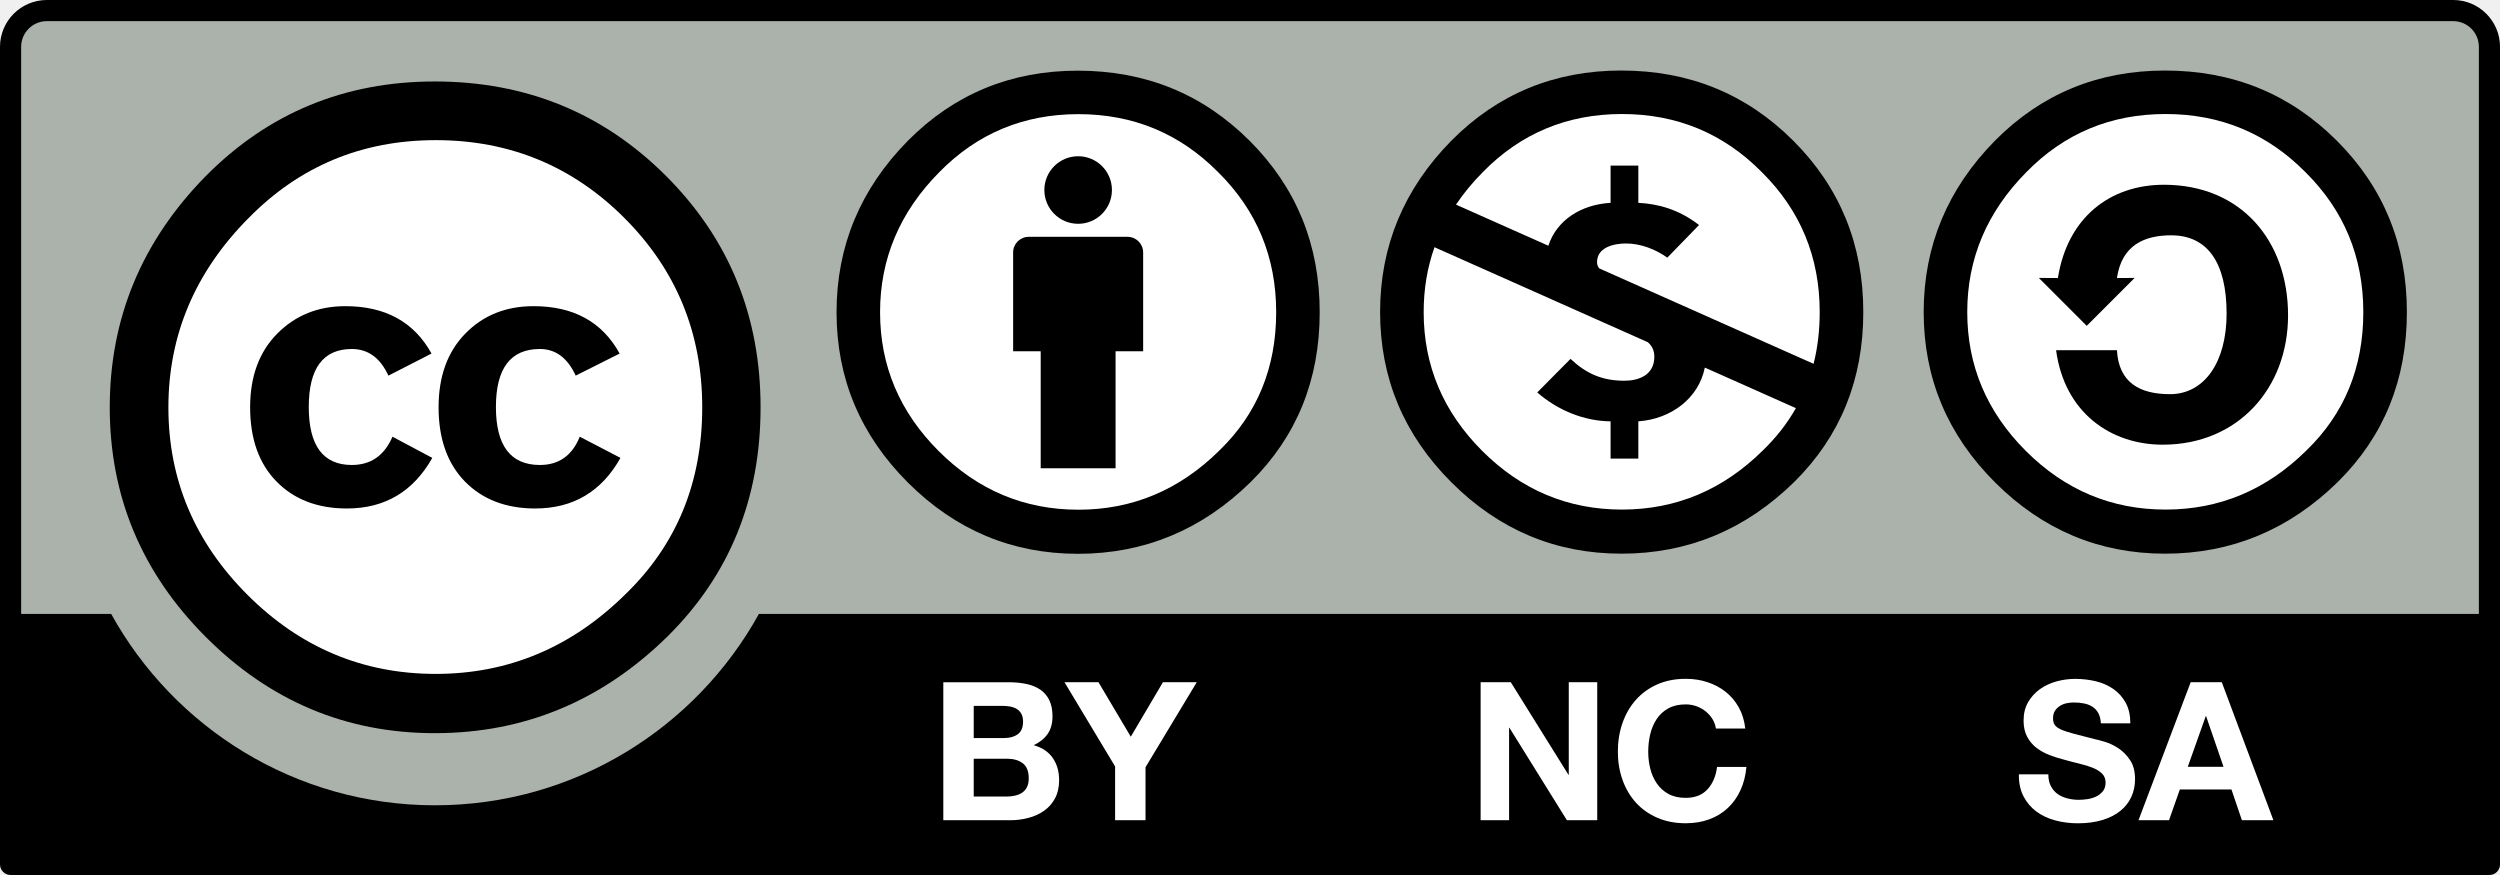
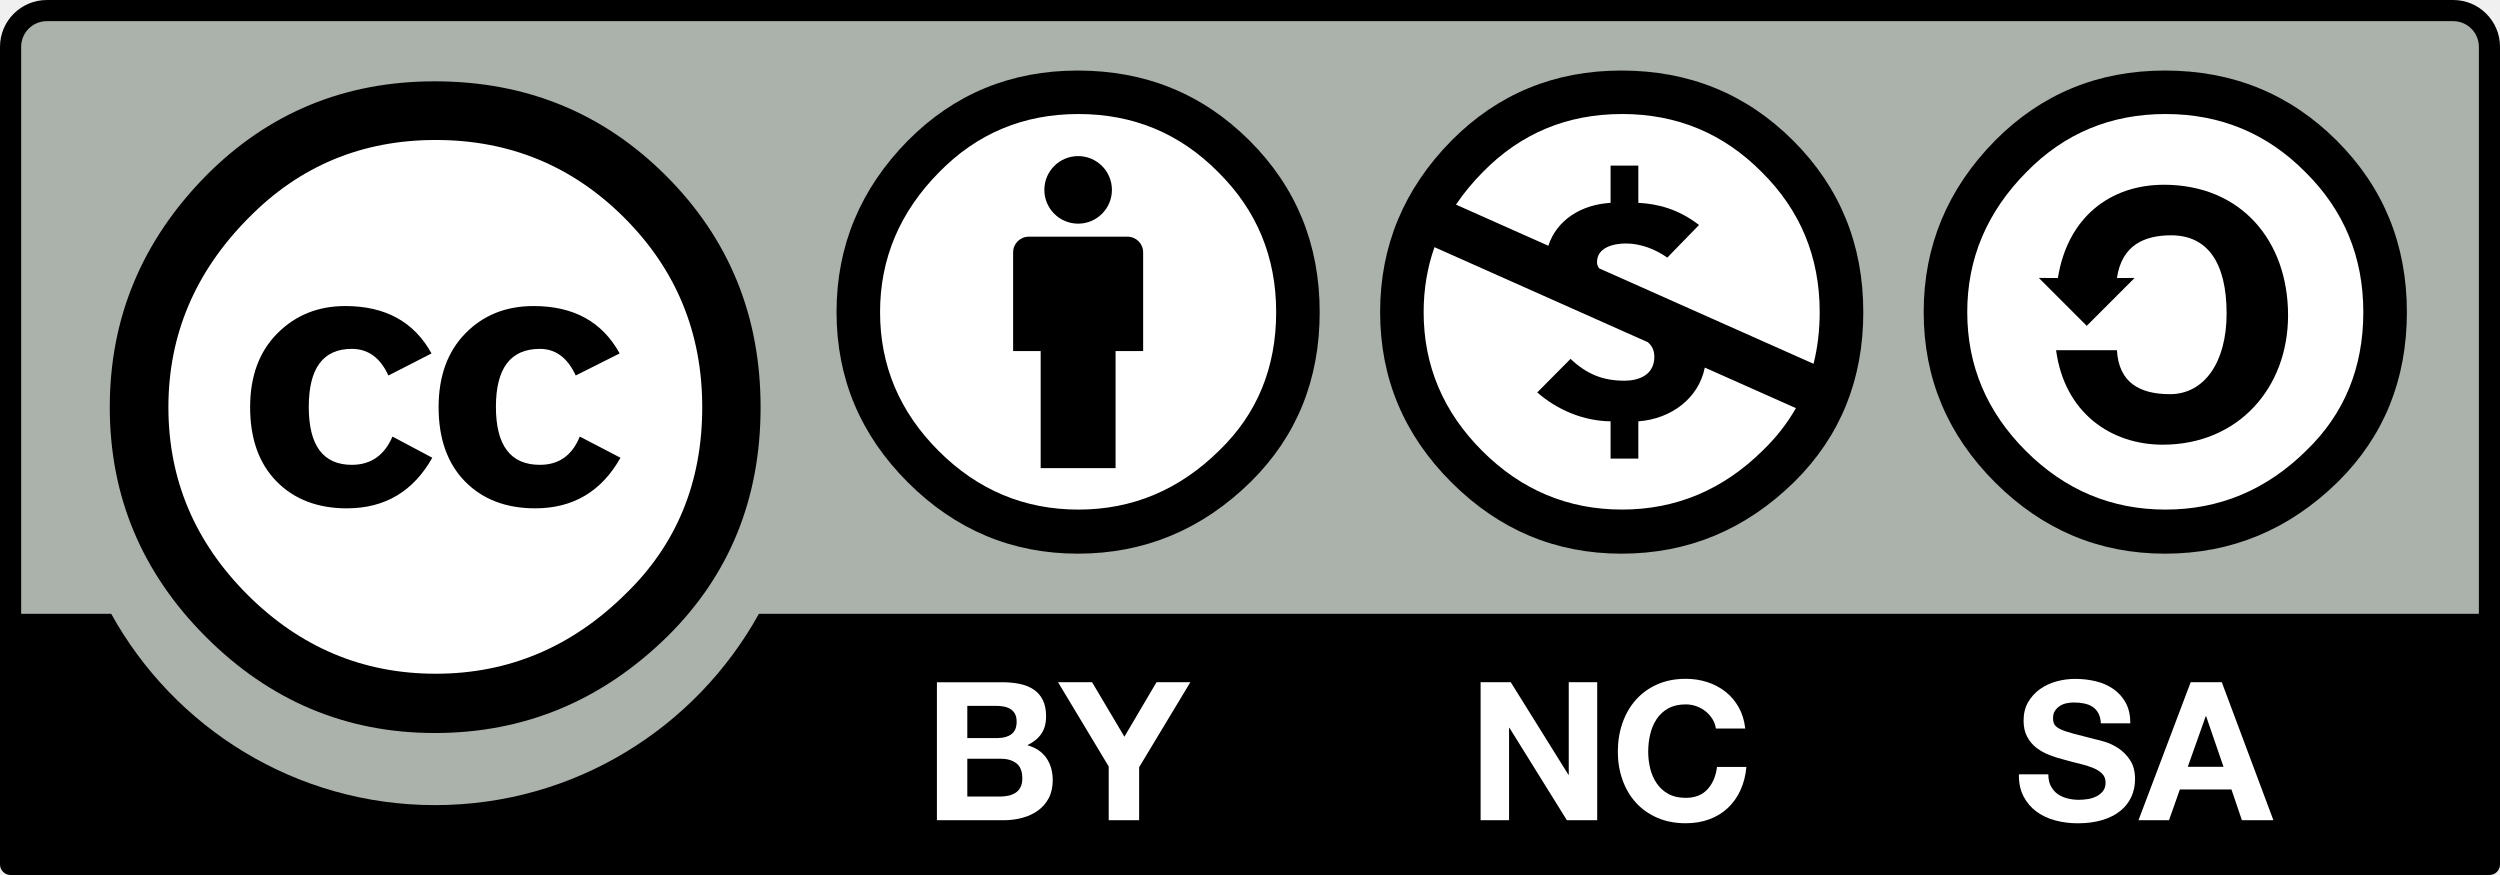
- <svg xmlns="http://www.w3.org/2000/svg" width="120" height="42" version="1.0" viewbox="0 0 120 42">
-   <path d="M3.408.453l113.354.201c1.584 0 2.999-.235 2.999 3.161l-.139 37.329H.547V3.676C.547 2.001.709.453 3.408.453z" fill="#aab2ab" />
-   <path d="M117.753-0H2.248c-1.239 0-2.248 1.008-2.248 2.247v39.246c0 .28.227.507.508.507h118.985c.28 0 .508-.227.508-.507V2.247c0-1.239-1.008-2.247-2.247-2.247zM2.248 1.015h115.506c.679 0 1.232.553 1.232 1.232v27.221H36.428c-3.026 5.471-8.857 9.186-15.547 9.186-6.692 0-12.521-3.711-15.545-9.186H1.015V2.247c-0-.679.553-1.232 1.233-1.232z" />
-   <path d="M34.522 19.551c.005 7.53-6.097 13.637-13.627 13.642-7.53.005-13.638-6.096-13.643-13.625v-.016C7.248 12.022 13.349 5.915 20.879 5.91 28.41 5.905 34.518 12.006 34.522 19.535v.017z" fill="#fff" />
-   <path d="M31.972 8.447c3.023 3.023 4.535 6.725 4.535 11.105 0 4.38-1.486 8.043-4.457 10.988-3.154 3.102-6.881 4.652-11.182 4.652-4.249 0-7.911-1.538-10.986-4.614-3.076-3.075-4.614-6.75-4.614-11.026 0-4.275 1.537-7.977 4.614-11.105 2.997-3.024 6.659-4.536 10.986-4.536 4.38 0 8.08 1.512 11.104 4.536zm-20.055 2.034c-2.556 2.582-3.834 5.606-3.834 9.075 0 3.469 1.266 6.467 3.795 8.996 2.531 2.53 5.542 3.795 9.037 3.795s6.532-1.278 9.115-3.833c2.451-2.374 3.677-5.358 3.677-8.958 0-3.571-1.246-6.603-3.737-9.094-2.49-2.49-5.508-3.735-9.055-3.735-3.546 0-6.547 1.252-8.997 3.755zm6.726 7.549c-.39-.852-.974-1.278-1.755-1.278-1.378 0-2.067.928-2.067 2.784 0 1.856.689 2.783 2.067 2.783.91 0 1.561-.452 1.951-1.357l1.911 1.017c-.911 1.618-2.278 2.428-4.099 2.428-1.405 0-2.531-.431-3.376-1.292-.846-.862-1.269-2.05-1.269-3.564 0-1.488.437-2.669 1.308-3.543.871-.875 1.958-1.312 3.26-1.312 1.926 0 3.304.759 4.139 2.275l-2.069 1.059zm8.991 0c-.391-.852-.965-1.278-1.72-1.278-1.406 0-2.11.928-2.11 2.784 0 1.856.704 2.783 2.11 2.783.912 0 1.551-.452 1.915-1.357l1.954 1.017c-.909 1.618-2.274 2.428-4.093 2.428-1.403 0-2.526-.431-3.371-1.292-.843-.862-1.267-2.05-1.267-3.564 0-1.488.429-2.669 1.287-3.543.857-.875 1.948-1.312 3.273-1.312 1.923 0 3.3.759 4.13 2.275l-2.109 1.059z" />
-   <g transform="matrix(.99378 0 0 .99367 -437.1233 -74.43691)">
-     <circle cx="491.946" cy="90.232" r="10.806" fill="#fff" />
-     <path d="M495.074 87.105c0-.416-.338-.754-.754-.754h-4.772c-.416 0-.754.337-.754.754v4.773h1.331v5.652h3.617v-5.652h1.332v-4.773h0z" />
-     <circle cx="491.934" cy="84.09" r="1.632" />
-     <path clip-rule="evenodd" d="M491.918 78.325c-3.231 0-5.968 1.128-8.207 3.384-2.298 2.333-3.446 5.096-3.446 8.285 0 3.189 1.148 5.932 3.446 8.227 2.298 2.294 5.034 3.442 8.207 3.442 3.213 0 5.998-1.157 8.354-3.472 2.22-2.197 3.329-4.93 3.329-8.197 0-3.268-1.129-6.029-3.388-8.285-2.259-2.256-5.023-3.384-8.296-3.384zm.03 2.1c2.648 0 4.896.934 6.746 2.801 1.87 1.847 2.805 4.104 2.805 6.768 0 2.684-.915 4.911-2.746 6.681-1.928 1.906-4.196 2.858-6.805 2.858-2.61 0-4.859-.943-6.748-2.83-1.889-1.886-2.833-4.123-2.833-6.709 0-2.587.954-4.842 2.862-6.768 1.831-1.867 4.07-2.801 6.719-2.801z" fill-rule="evenodd" />
+ <svg xmlns="http://www.w3.org/2000/svg" width="120" height="42" viewBox="0 0 120 42">
+   <path d="M3.409.446L116.763.648c1.584 0 2.999-.235 2.999 3.16l-.139 37.329H.548V3.669C.548 1.995.71.446 3.409.446z" fill="#aab2ab" />
+   <path d="M117.753 0H2.248C1.008 0 0 1.008 0 2.247v39.246c0 .28.227.507.508.507h118.985c.28 0 .508-.227.508-.507V2.247c0-1.239-1.008-2.247-2.247-2.247zM2.248 1.015h115.506c.679 0 1.232.553 1.232 1.232v27.214H36.429c-3.026 5.471-8.857 9.185-15.547 9.185-6.692 0-12.521-3.711-15.545-9.185H1.015V2.247c-0-.679.553-1.232 1.232-1.232z" />
+   <path d="M34.523 19.545c.005 7.529-6.097 13.636-13.627 13.642-7.53.004-13.638-6.096-13.643-13.625v-.017C7.248 12.015 13.35 5.908 20.88 5.903c7.531-.004 13.639 6.096 13.643 13.625v.016z" fill="#fff" />
+   <path d="M31.973 8.44c3.023 3.023 4.535 6.725 4.535 11.105 0 4.38-1.486 8.042-4.457 10.988-3.154 3.102-6.881 4.652-11.182 4.652-4.249 0-7.911-1.538-10.986-4.614-3.076-3.076-4.614-6.751-4.614-11.026 0-4.275 1.537-7.976 4.614-11.105 2.997-3.025 6.659-4.536 10.986-4.536 4.38 0 8.08 1.511 11.104 4.536zM11.917 10.474c-2.556 2.582-3.834 5.606-3.834 9.075 0 3.468 1.266 6.467 3.795 8.996 2.531 2.529 5.542 3.794 9.037 3.794 3.495 0 6.532-1.277 9.115-3.833 2.451-2.373 3.677-5.358 3.677-8.957 0-3.572-1.246-6.604-3.737-9.094-2.49-2.49-5.508-3.736-9.055-3.736s-6.547 1.252-8.997 3.755zm6.726 7.549c-.39-.852-.974-1.277-1.755-1.277-1.378 0-2.067.928-2.067 2.783 0 1.856.689 2.783 2.067 2.783.91 0 1.561-.452 1.951-1.357l1.911 1.017c-.911 1.618-2.278 2.428-4.099 2.428-1.405 0-2.531-.431-3.376-1.292-.846-.862-1.269-2.049-1.269-3.563 0-1.488.437-2.669 1.308-3.544.872-.875 1.958-1.311 3.26-1.311 1.926 0 3.304.758 4.139 2.275l-2.069 1.059zm8.991 0c-.391-.852-.965-1.277-1.72-1.277-1.406 0-2.11.928-2.11 2.783 0 1.856.704 2.783 2.11 2.783.912 0 1.551-.452 1.915-1.357l1.954 1.017c-.909 1.618-2.274 2.428-4.093 2.428-1.403 0-2.526-.431-3.371-1.292-.843-.862-1.266-2.049-1.266-3.563 0-1.488.429-2.669 1.287-3.544.857-.875 1.948-1.311 3.273-1.311 1.923 0 3.3.758 4.13 2.275l-2.109 1.059z" />
+   <g transform="matrix(.99377 0 0 .99367 -437.1198 0)">
+     <circle cx="491.947" cy="15.314" r="10.806" fill="#fff" />
+     <path d="M495.075 12.187c0-.416-.338-.753-.754-.753h-4.772c-.416 0-.754.337-.754.753v4.773h1.331v5.652h3.617v-5.652h1.332v-4.773h0z" />
+     <circle cx="491.935" cy="9.172" r="1.632" />
+     <path clip-rule="evenodd" d="M491.919 3.408c-3.231 0-5.968 1.127-8.207 3.384-2.298 2.333-3.446 5.095-3.446 8.284 0 3.189 1.148 5.932 3.446 8.227 2.298 2.294 5.034 3.442 8.207 3.442 3.213 0 5.998-1.157 8.354-3.472 2.22-2.197 3.329-4.93 3.329-8.197 0-3.268-1.129-6.028-3.388-8.284-2.259-2.256-5.023-3.384-8.296-3.384zm.03 2.1c2.648 0 4.896.934 6.746 2.801 1.87 1.847 2.805 4.104 2.805 6.768 0 2.684-.915 4.911-2.746 6.681-1.928 1.906-4.196 2.858-6.805 2.858-2.61 0-4.859-.943-6.748-2.829-1.889-1.887-2.833-4.123-2.833-6.71 0-2.586.954-4.842 2.862-6.768 1.831-1.867 4.07-2.801 6.719-2.801z" fill-rule="evenodd" />
  </g>
  <g fill="#fff">
-     <path d="M48.401 32.747c.315 0 .604.028.864.083.26.055.483.147.67.274.185.126.329.295.432.505.102.211.153.47.153.779 0 .334-.076.611-.228.834-.151.223-.377.405-.674.547.41.117.715.323.917.617.202.294.303.648.303 1.063 0 .334-.065.623-.195.868-.13.244-.306.443-.526.598-.219.155-.471.27-.752.344-.282.075-.572.112-.87.112h-3.216v-6.622h3.122v0zm-.186 2.678c.26 0 .474-.062.641-.185.168-.123.251-.323.251-.601 0-.154-.028-.281-.083-.379-.056-.099-.13-.176-.223-.232-.093-.055-.2-.094-.32-.115-.121-.021-.247-.032-.377-.032h-1.365v1.545h1.476zm.085 2.81c.143 0 .279-.014.409-.042.13-.028.245-.075.345-.139.099-.065.178-.153.237-.265.058-.111.088-.253.088-.426 0-.34-.096-.582-.288-.728-.192-.145-.446-.217-.762-.217h-1.59v1.817h1.562zM51.095 32.747h1.632l1.551 2.615 1.542-2.615h1.624l-2.459 4.08v2.541H53.525v-2.578l-2.43-4.044z" />
+     <path d="M48.093 32.747c.315 0 .605.028.865.083.26.055.482.147.669.274.185.126.329.295.432.505.102.211.153.47.153.779 0 .334-.076.611-.228.834-.151.223-.376.405-.673.547.41.117.715.323.917.617.202.294.303.648.303 1.063 0 .334-.065.623-.195.868-.13.244-.306.443-.525.598-.22.155-.472.27-.753.344-.282.075-.572.112-.87.112h-3.216v-6.622h3.122zm-.185 2.678c.259 0 .474-.062.641-.185.167-.123.25-.323.25-.601 0-.154-.028-.281-.083-.379-.056-.099-.13-.176-.223-.232-.093-.055-.2-.094-.32-.115-.12-.021-.247-.032-.377-.032h-1.365v1.545h1.477zm.084 2.81c.143 0 .279-.014.409-.042.13-.028.245-.075.345-.139.099-.065.178-.153.237-.265.059-.111.088-.253.088-.426 0-.34-.096-.582-.288-.728-.192-.145-.445-.217-.762-.217h-1.59v1.817h1.562zM50.787 32.747h1.633l1.551 2.615 1.541-2.615h1.624l-2.458 4.08v2.541h-1.46V36.791l-2.431-4.044z" />
+   </g>
+   <g>
+     <path d="M87.801 14.981c.005 5.501-4.452 9.962-9.953 9.966-5.501.003-9.963-4.452-9.967-9.952v-.015c-.004-5.501 4.453-9.962 9.953-9.967 5.501-.003 9.963 4.452 9.967 9.952v.015z" fill="#fff" />
+     <path d="M77.826 3.386c3.252 0 6 1.121 8.244 3.362 2.245 2.242 3.368 4.987 3.368 8.233 0 3.246-1.103 5.962-3.309 8.146-2.342 2.3-5.11 3.449-8.302 3.449-3.153 0-5.872-1.14-8.156-3.421-2.284-2.279-3.425-5.005-3.425-8.174 0-3.17 1.141-5.914 3.425-8.233 2.225-2.241 4.945-3.362 8.156-3.362zm-8.972 8.48c-.345.979-.519 2.017-.519 3.115 0 2.57.939 4.792 2.816 6.667 1.877 1.874 4.112 2.811 6.705 2.811 2.592 0 4.847-.947 6.762-2.841.641-.62 1.17-1.295 1.585-2.028l-4.372-1.946c-.296 1.471-1.607 2.464-3.191 2.58v1.788h-1.332v-1.788c-1.301-.015-2.558-.547-3.52-1.388L75.386 17.226c.769.724 1.538 1.048 2.588 1.048.68 0 1.434-.266 1.434-1.152 0-.314-.121-.532-.312-.697l-1.106-.491-1.376-.614c-.681-.304-1.259-.559-1.837-.818l-5.923-2.638zm9.002-6.393c-2.633 0-4.857.927-6.677 2.783-.495.5-.926 1.021-1.291 1.566l4.432 1.974c.401-1.23 1.569-1.976 2.988-2.059V7.949h1.332V9.737c.917.044 1.923.295 2.913 1.063l-1.524 1.566c-.562-.399-1.271-.679-1.982-.679-.576 0-1.391.177-1.391.901 0 .11.038.207.105.294l1.483.659 1.003.447c.641.287 1.255.558 1.861.829l5.942 2.645c.196-.778.295-1.605.295-2.482 0-2.648-.929-4.89-2.786-6.725-1.839-1.856-4.073-2.783-6.705-2.783z" />
+   </g>
+   <g fill="#fff">
+     <path d="M72.517 32.747l2.767 4.442h.016v-4.442h1.366v6.622H75.209l-2.756-4.434h-.018v4.434h-1.366v-6.622h1.449zM82.195 34.512c-.086-.14-.195-.262-.325-.367-.13-.105-.277-.187-.441-.246-.164-.059-.336-.088-.514-.088-.328 0-.607.063-.836.19-.229.126-.414.296-.556.509-.143.213-.246.456-.312.728-.065.272-.097.553-.097.843 0 .279.032.549.097.811.065.263.169.5.312.709.142.211.327.378.556.506.229.127.508.19.836.19.444 0 .793-.136 1.043-.409.25-.272.404-.631.459-1.076h1.41c-.037.414-.133.789-.287 1.123-.154.335-.359.619-.612.855-.253.236-.55.415-.891.54-.34.124-.714.186-1.122.186-.508 0-.964-.088-1.369-.265-.405-.176-.747-.419-1.026-.728-.28-.31-.493-.673-.641-1.091-.148-.418-.223-.868-.223-1.351 0-.495.075-.954.223-1.378.148-.424.362-.794.641-1.109.279-.315.621-.563 1.026-.742.406-.18.862-.269 1.369-.269.365 0 .709.052 1.035.158.324.105.615.258.871.46.257.201.469.45.636.747.167.297.272.638.315 1.021h-1.41c-.024-.167-.081-.32-.167-.459z" />
+   </g>
+   <g>
+     <path d="M114.58 14.981c.005 5.845-4.731 10.587-10.577 10.592-5.846.003-10.588-4.731-10.593-10.577v-.015c-.004-5.845 4.732-10.587 10.577-10.592 5.846-.004 10.588 4.731 10.593 10.576v.016z" fill="#fff" />
+     <path d="M103.919 3.386c-3.212 0-5.932 1.121-8.156 3.362-2.284 2.319-3.426 5.064-3.426 8.233 0 3.169 1.142 5.894 3.426 8.174 2.283 2.28 5.002 3.421 8.156 3.421 3.193 0 5.96-1.15 8.302-3.449 2.206-2.184 3.309-4.899 3.309-8.146 0-3.246-1.122-5.991-3.368-8.233-2.245-2.241-4.992-3.362-8.243-3.362zm.029 2.087c2.632 0 4.866.927 6.705 2.783 1.858 1.835 2.786 4.076 2.786 6.725 0 2.667-.909 4.879-2.729 6.639-1.915 1.893-4.17 2.84-6.762 2.84-2.593 0-4.828-.937-6.705-2.812-1.877-1.875-2.815-4.096-2.815-6.667 0-2.571.947-4.812 2.844-6.725 1.819-1.856 4.044-2.783 6.676-2.783z" />
+     <path d="M98.779 13.345c.462-2.918 2.516-4.477 5.09-4.477 3.701 0 5.958 2.686 5.958 6.268 0 3.495-2.401 6.209-6.016 6.209-2.487 0-4.715-1.53-5.119-4.534h2.921c.087 1.559 1.1 2.109 2.546 2.109 1.648 0 2.718-1.531 2.718-3.87 0-2.456-.925-3.755-2.661-3.755-1.272 0-2.371.462-2.603 2.051l.849-.006-2.299 2.3-2.299-2.3.915.006z" />
  </g>
  <g fill="#fff">
    <path d="M98.441 37.732c.081.154.186.279.319.376.133.096.288.167.468.213.179.047.363.07.555.07.129 0 .268-.011.416-.033.148-.021.286-.063.416-.125.129-.061.237-.147.324-.255.085-.108.129-.246.129-.412 0-.18-.057-.324-.172-.436-.114-.112-.264-.204-.448-.278-.185-.074-.396-.139-.63-.195-.235-.055-.473-.117-.713-.185-.247-.062-.488-.138-.723-.227-.234-.089-.444-.206-.63-.348-.184-.142-.335-.319-.448-.533-.115-.213-.172-.472-.172-.774 0-.341.073-.636.217-.886.146-.25.336-.459.57-.627.235-.167.501-.29.798-.371.296-.081.593-.12.889-.12.346 0 .678.039.997.116.317.077.601.203.847.376.247.174.444.395.589.664.145.27.217.596.217.979h-1.413c-.013-.198-.053-.362-.124-.491-.071-.13-.165-.232-.282-.307-.116-.074-.25-.127-.401-.157-.15-.031-.315-.047-.494-.047-.116 0-.234.013-.35.037-.117.025-.223.068-.318.13-.096.062-.174.139-.236.232-.061.093-.092.211-.092.352 0 .13.024.236.074.315.049.081.147.155.292.223.146.068.345.136.602.204.256.068.592.155 1.005.26.123.024.295.07.513.135.219.065.438.168.653.311.216.143.403.333.561.571.157.238.236.542.236.914 0 .303-.059.584-.177.844-.117.26-.292.484-.524.672-.232.189-.519.336-.863.441-.343.106-.74.158-1.192.158-.365 0-.718-.046-1.062-.135-.344-.09-.646-.231-.908-.423-.263-.192-.472-.438-.627-.735-.154-.297-.229-.649-.222-1.058h1.413c-0.0.222.04.411.12.566zM106.646 32.747l2.477 6.622h-1.512l-.501-1.475h-2.477l-.52 1.475h-1.465l2.505-6.622h1.494zm.083 4.06l-.835-2.428h-.019l-.862 2.428h1.716z" />
  </g>
-   <g fill="#fff">
-     <path d="M72.518 32.747l2.767 4.442h.016v-4.442h1.366v6.622h-1.457l-2.756-4.434h-.018v4.434h-1.366v-6.622h1.449zM82.196 34.512c-.086-.14-.195-.262-.325-.367-.13-.105-.277-.187-.441-.246-.164-.059-.336-.088-.514-.088-.328 0-.607.063-.836.19-.229.126-.414.296-.556.509-.143.213-.247.456-.312.728-.065.272-.097.553-.097.843 0 .278.032.549.097.811.065.263.169.5.312.709.142.211.327.378.556.506.229.127.508.19.836.19.444 0 .793-.136 1.043-.409.25-.272.404-.631.459-1.076h1.41c-.037.414-.133.789-.287 1.123-.154.335-.359.619-.612.855-.253.236-.55.415-.891.54-.34.124-.714.186-1.122.186-.508 0-.964-.088-1.369-.265-.405-.176-.747-.419-1.026-.728-.279-.31-.493-.673-.641-1.091-.148-.418-.223-.868-.223-1.351 0-.495.075-.954.223-1.378.148-.424.363-.794.641-1.109.279-.315.621-.563 1.026-.742.406-.18.862-.269 1.369-.269.365 0 .709.052 1.034.158.325.105.616.258.872.46.257.201.469.45.636.747.167.297.272.638.315 1.021h-1.41c-.025-.167-.081-.32-.167-.459z" />
-   </g>
-   <path d="M114.58 14.981c.005 5.845-4.731 10.587-10.577 10.592-5.846.003-10.588-4.731-10.593-10.577v-.015c-.004-5.845 4.732-10.587 10.577-10.592 5.846-.004 10.588 4.731 10.593 10.576v.016z" fill="#fff" />
-   <path d="M103.919 3.386c-3.212 0-5.932 1.121-8.156 3.362-2.284 2.319-3.426 5.064-3.426 8.233 0 3.169 1.142 5.894 3.426 8.174 2.283 2.28 5.002 3.421 8.156 3.421 3.193 0 5.96-1.15 8.302-3.449 2.206-2.184 3.309-4.899 3.309-8.146 0-3.246-1.122-5.991-3.368-8.233-2.245-2.241-4.992-3.362-8.243-3.362zm.029 2.087c2.632 0 4.866.927 6.705 2.783 1.858 1.835 2.786 4.076 2.786 6.725 0 2.667-.909 4.879-2.729 6.639-1.915 1.893-4.17 2.84-6.762 2.84-2.593 0-4.828-.937-6.705-2.812-1.877-1.875-2.815-4.096-2.815-6.667 0-2.571.947-4.812 2.844-6.725 1.819-1.856 4.044-2.783 6.676-2.783z" />
-   <path d="M98.779 13.345c.462-2.918 2.516-4.477 5.09-4.477 3.701 0 5.958 2.686 5.958 6.268 0 3.495-2.401 6.209-6.016 6.209-2.487 0-4.715-1.53-5.119-4.534h2.921c.087 1.559 1.1 2.109 2.546 2.109 1.648 0 2.718-1.531 2.718-3.87 0-2.456-.925-3.755-2.661-3.755-1.272 0-2.371.462-2.603 2.051l.849-.006-2.299 2.3-2.299-2.3.915.006z" />
-   <g>
-     <path d="M88.63 14.981c.005 5.958-4.822 10.789-10.779 10.795-5.958.004-10.792-4.822-10.796-10.779v-.016c-.005-5.957 4.822-10.789 10.779-10.795C83.792 4.182 88.626 9.009 88.63 14.965v.016z" fill="#fff" />
-     <path d="M77.827 3.386c3.251 0 5.999 1.121 8.243 3.362 2.246 2.242 3.368 4.987 3.368 8.233 0 3.246-1.103 5.962-3.308 8.146-2.343 2.3-5.11 3.449-8.303 3.449-3.154 0-5.873-1.14-8.156-3.421-2.284-2.279-3.426-5.005-3.426-8.175 0-3.169 1.142-5.914 3.426-8.233 2.225-2.241 4.944-3.362 8.156-3.362zm-8.972 8.48c-.346.978-.519 2.016-.519 3.115 0 2.571.938 4.792 2.815 6.667 1.877 1.874 4.112 2.812 6.705 2.812 2.593 0 4.848-.947 6.763-2.841.641-.62 1.169-1.295 1.584-2.028l-4.371-1.947c-.296 1.471-1.607 2.464-3.192 2.581v1.788h-1.332v-1.788c-1.3-.015-2.558-.547-3.52-1.389l1.597-1.61c.77.723 1.538 1.049 2.588 1.049.681 0 1.435-.266 1.435-1.153 0-.313-.122-.532-.313-.696l-1.105-.492-1.377-.613c-.681-.303-1.258-.559-1.836-.818l-5.923-2.637zm9.001-6.393c-2.632 0-4.856.927-6.676 2.783-.495.499-.926 1.021-1.292 1.566l4.433 1.973c.401-1.229 1.569-1.976 2.987-2.059V7.949h1.332v1.788c.917.045 1.923.296 2.914 1.064L80.031 12.366c-.563-.398-1.272-.679-1.983-.679-.576 0-1.39.177-1.39.9 0 .111.037.209.104.295l1.483.66 1.003.447c.642.286 1.255.558 1.862.829l5.942 2.645c.196-.778.294-1.606.294-2.482 0-2.649-.929-4.889-2.785-6.725-1.839-1.856-4.074-2.783-6.706-2.783z" />
-   </g>
</svg>
